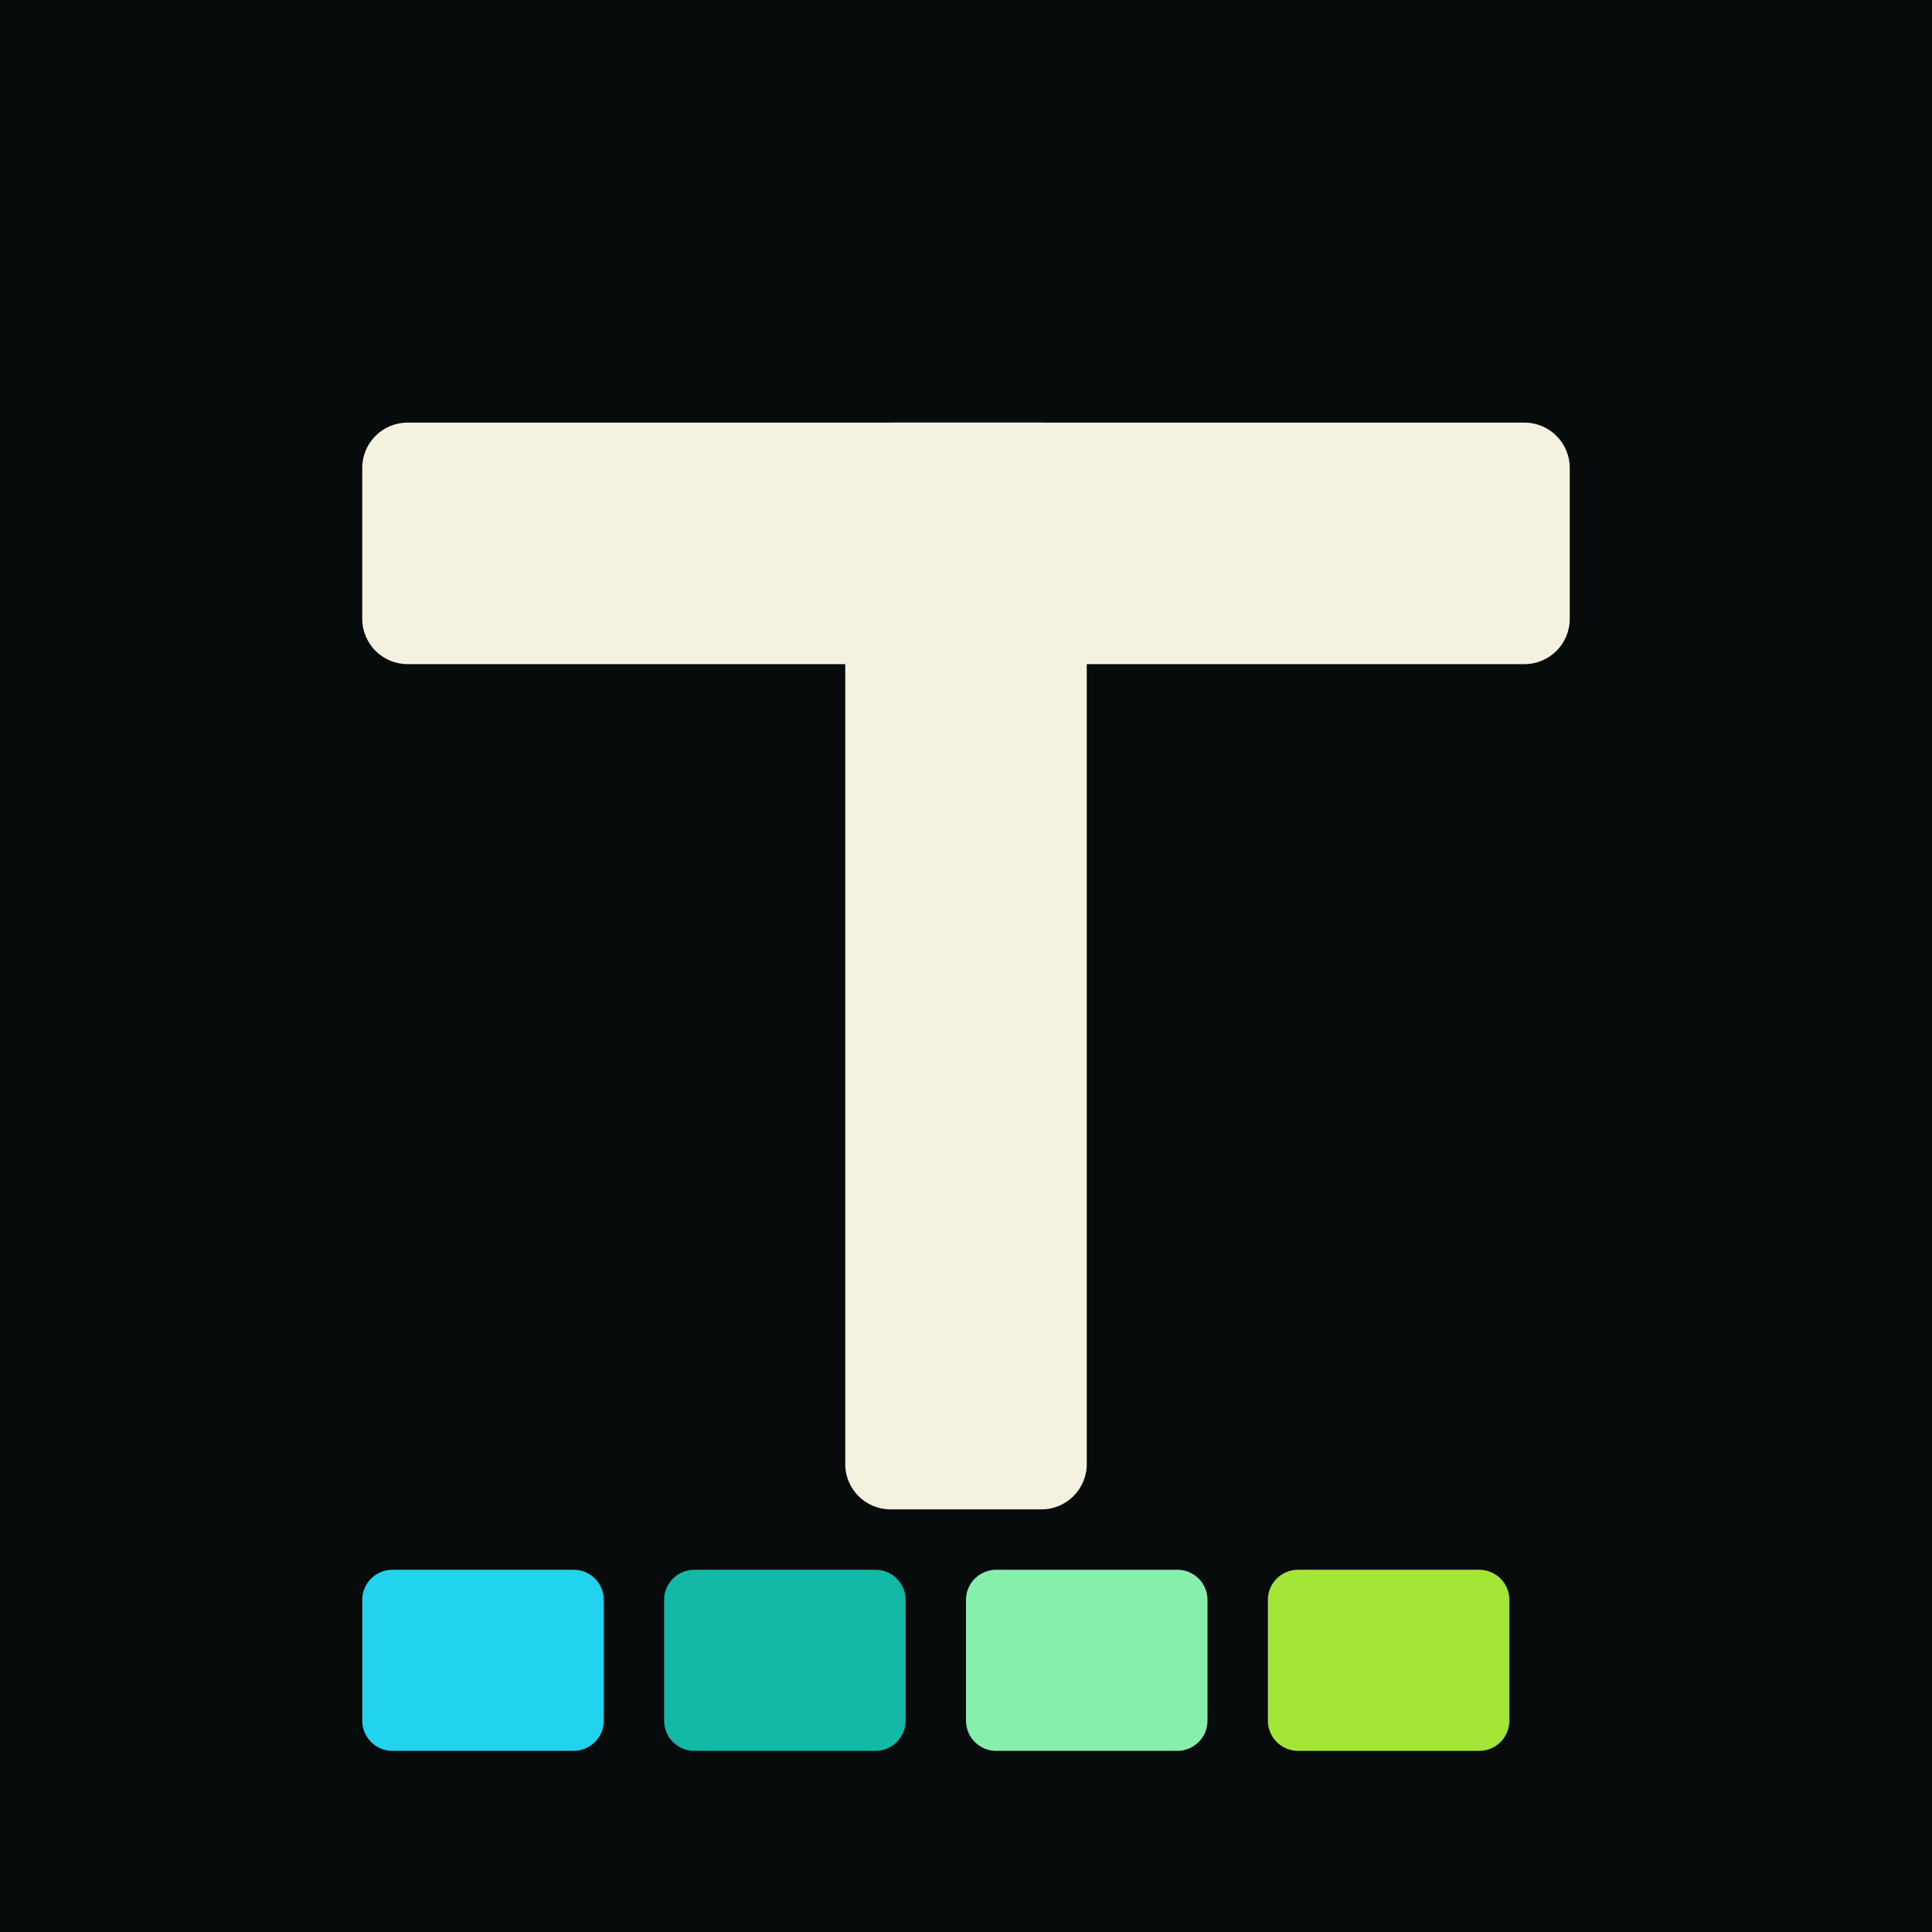
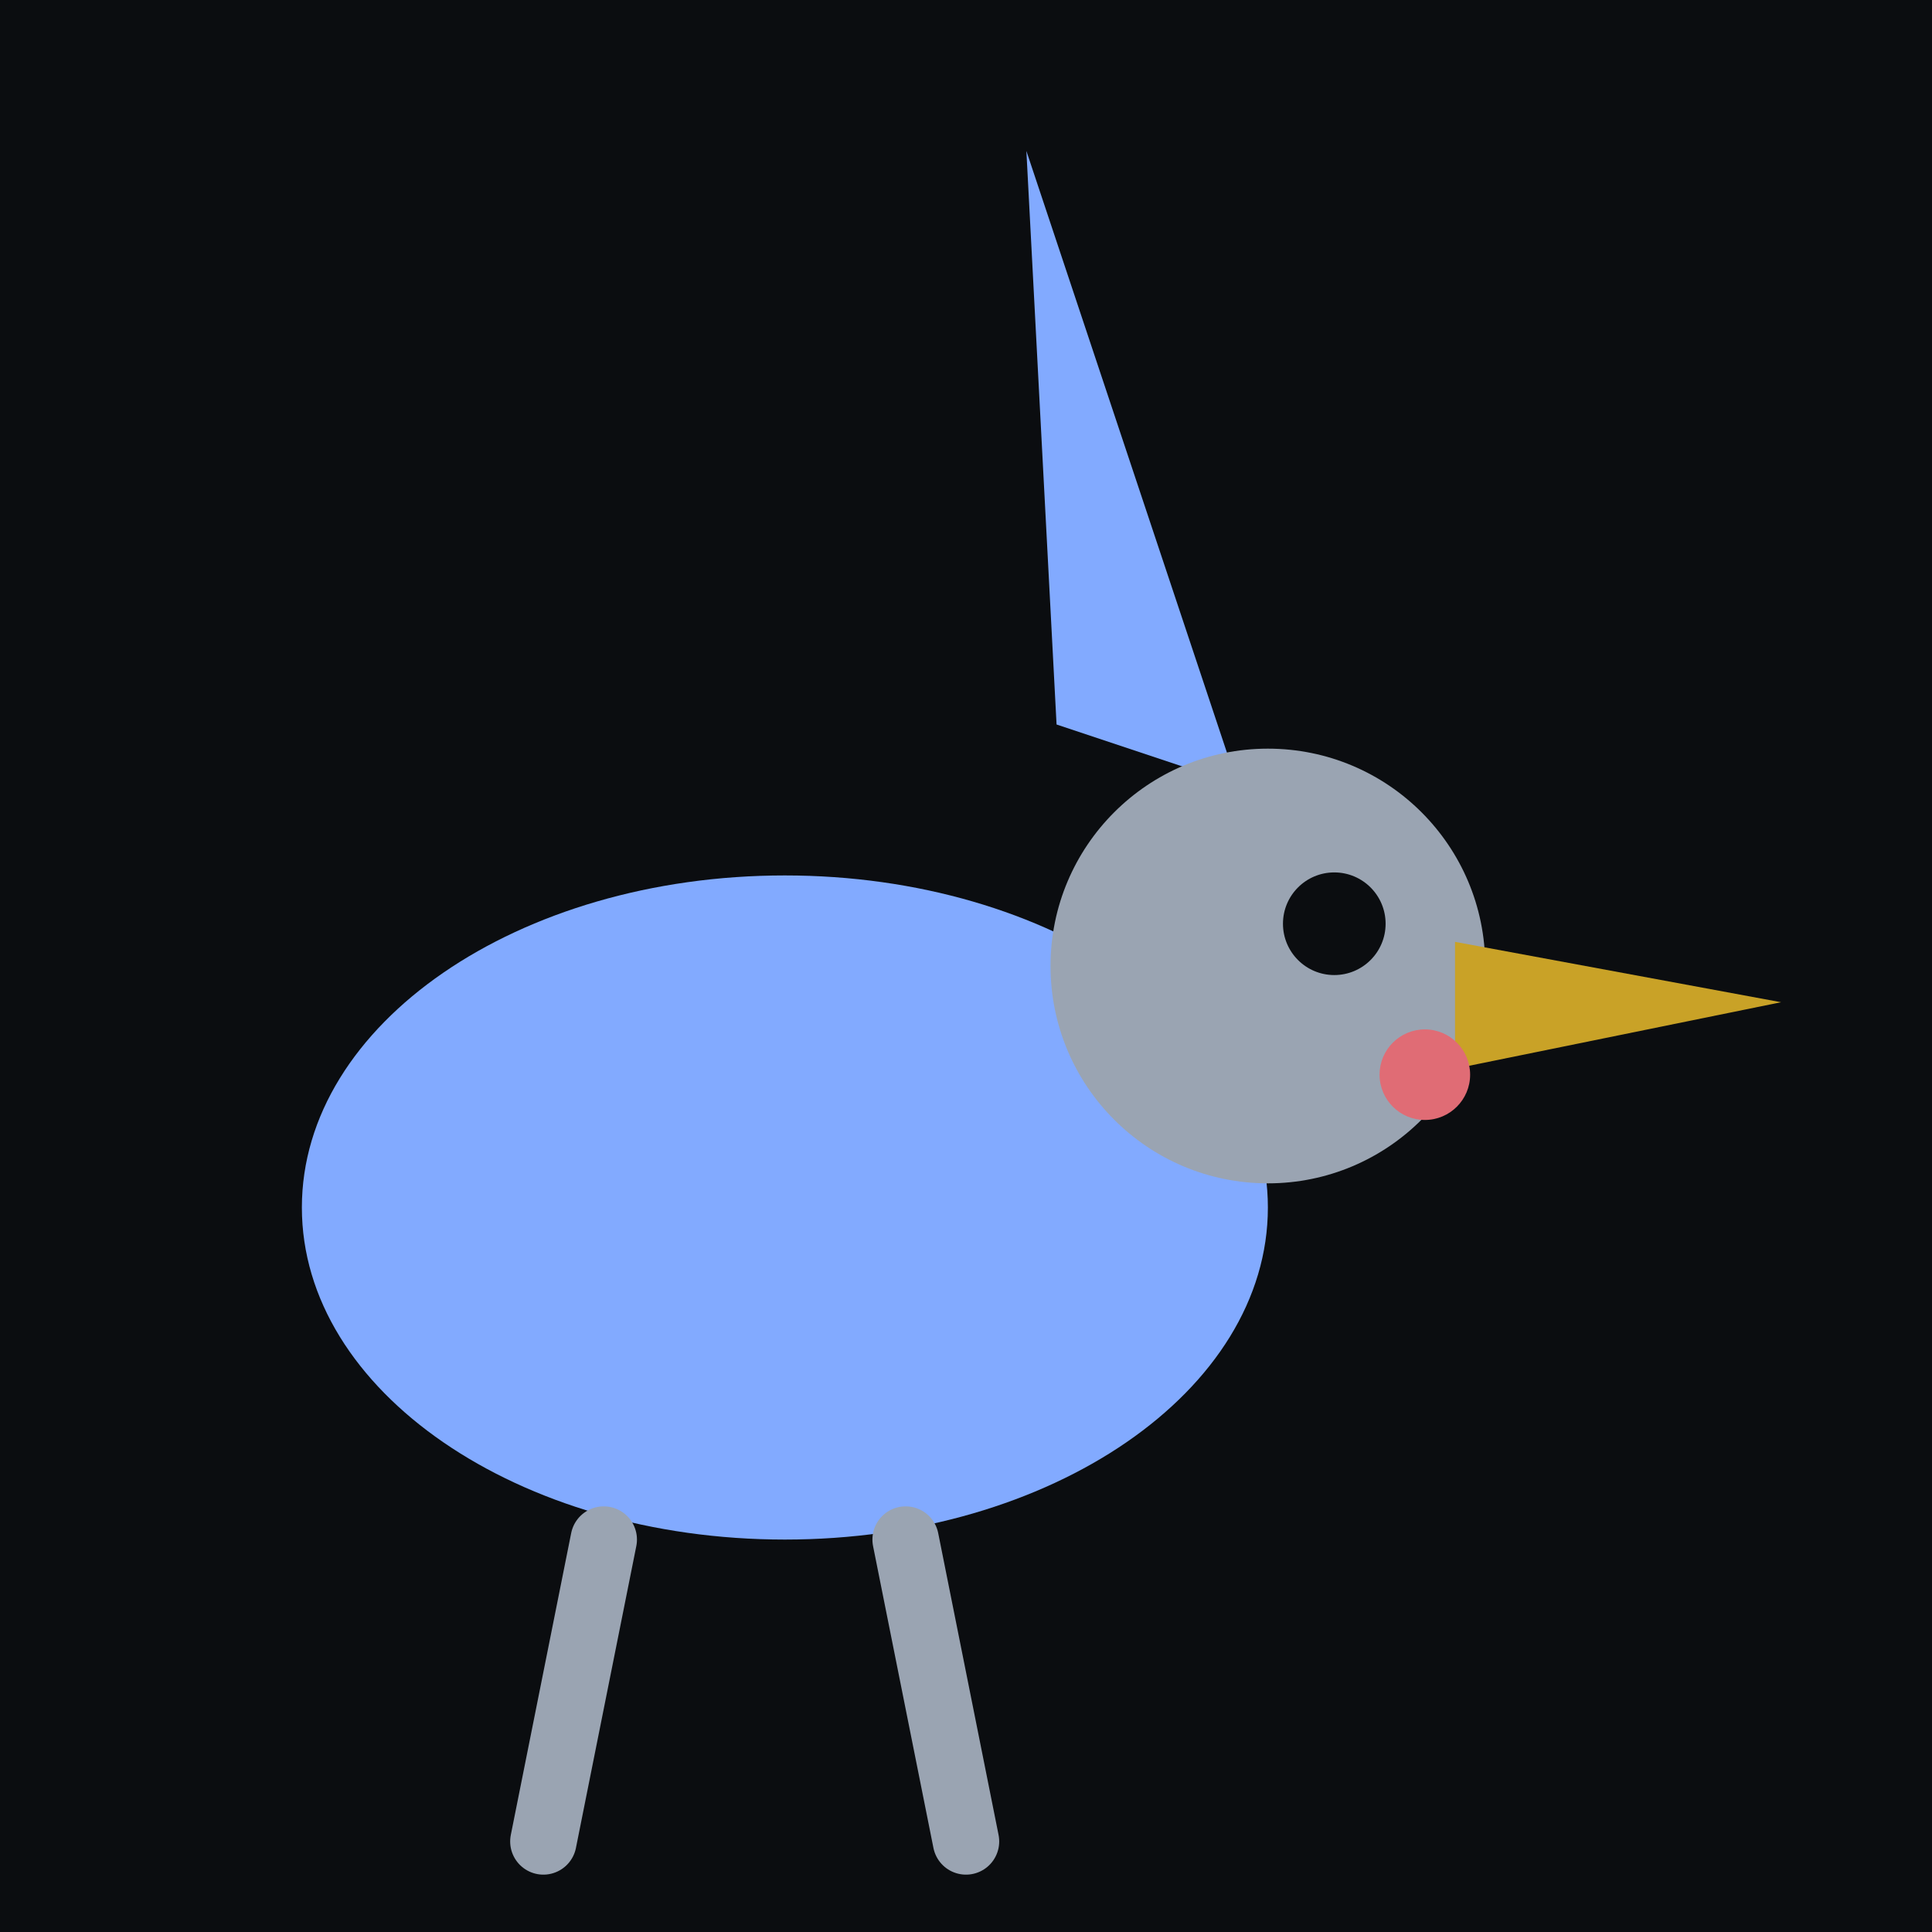
<svg xmlns="http://www.w3.org/2000/svg" viewBox="0 0 64 64" role="img" aria-label="tero">
-   <rect width="64" height="64" fill="#070B0C" />
-   <g fill="#F4F1DE">
-     <rect x="12" y="14" width="40" height="8" rx="1.5" />
-     <rect x="28" y="14" width="8" height="36" rx="1.5" />
-   </g>
-   <rect x="12" y="52" width="8" height="6" rx="1" fill="#22D3EE" />
-   <rect x="22" y="52" width="8" height="6" rx="1" fill="#14B8A6" />
-   <rect x="32" y="52" width="8" height="6" rx="1" fill="#86EFAC" />
-   <rect x="42" y="52" width="8" height="6" rx="1" fill="#A3E635" />
+   <rect width="64" height="64" fill="#0b0d10" />
+   <path d="M34 5 L41 26 L35 24 Z" fill="#82aaff" />
+   <ellipse cx="26" cy="40" rx="16" ry="11" fill="#82aaff" />
+   <circle cx="42" cy="32" r="7.2" fill="#9aa4b2" />
+   <circle cx="44.2" cy="30.6" r="1.7" fill="#0b0d10" />
+   <path d="M48.2 31.2 L59 33.2 L48.2 35.4 Z" fill="#c9a227" />
+   <circle cx="47.2" cy="35.6" r="1.5" fill="#e06c75" />
+   <path d="M20 51 L18 61 M30 51 L32 61" stroke="#9aa4b2" stroke-width="2.2" stroke-linecap="round" fill="none" />
</svg>
